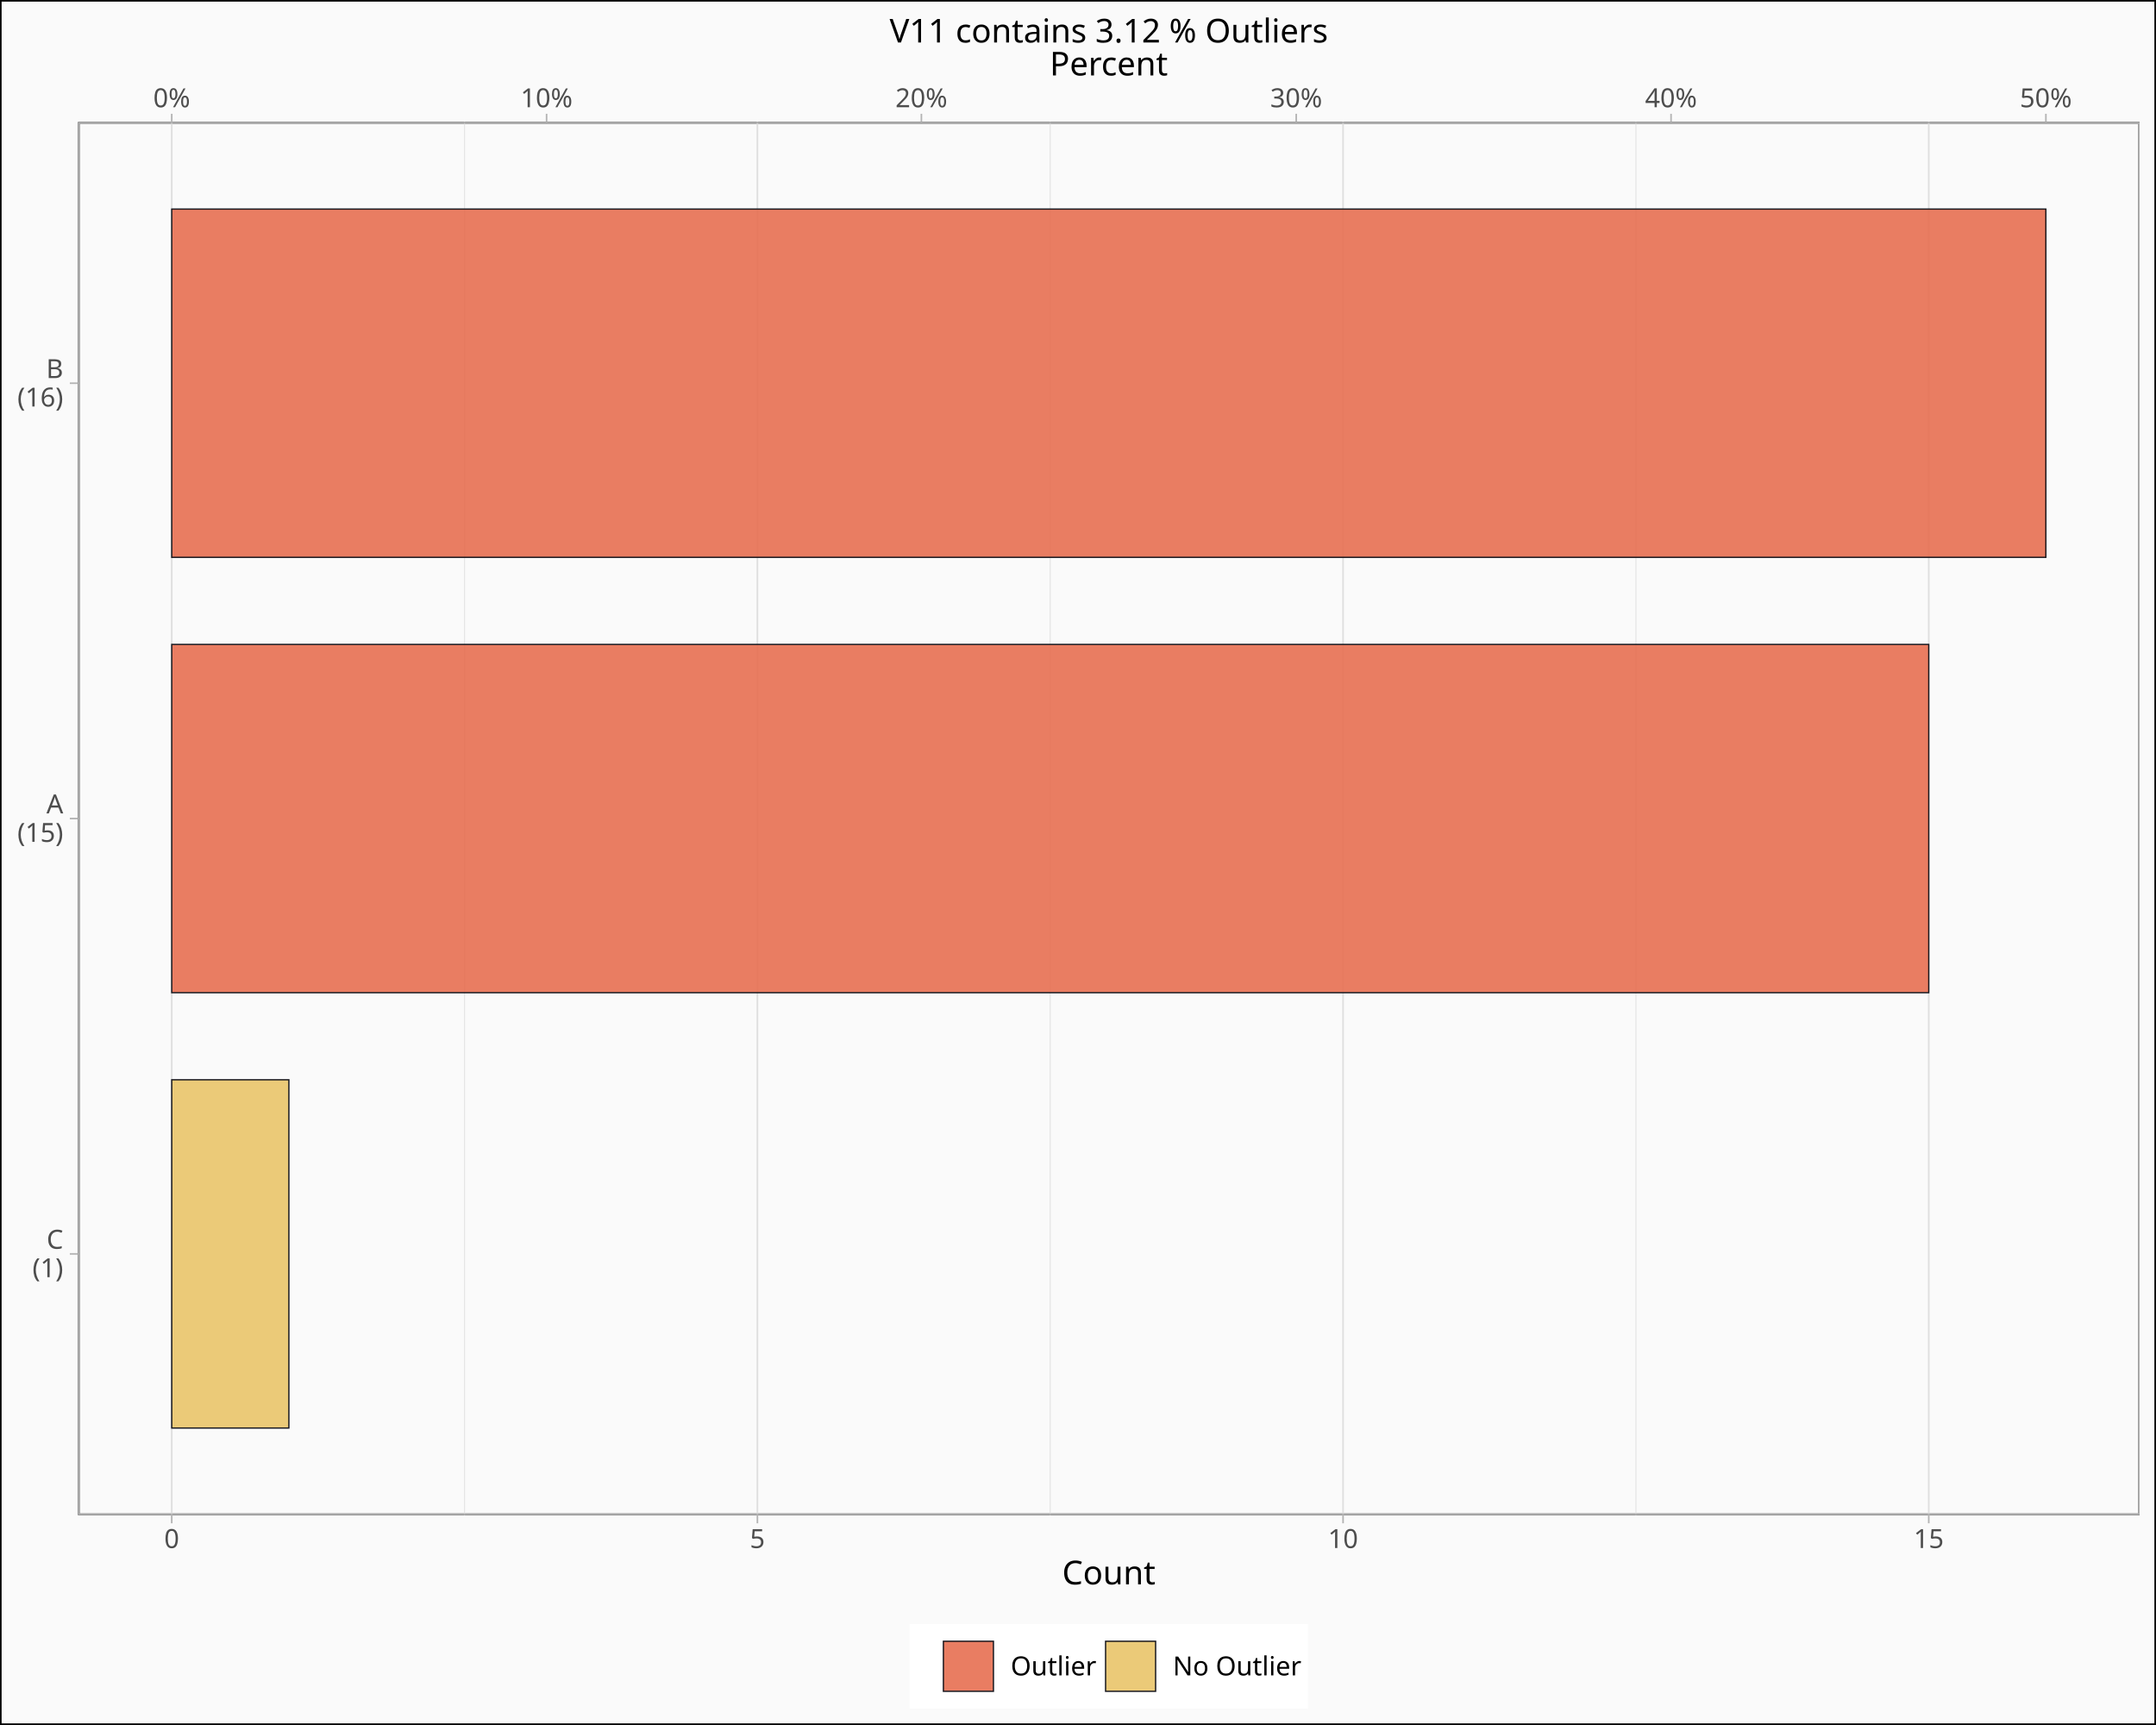
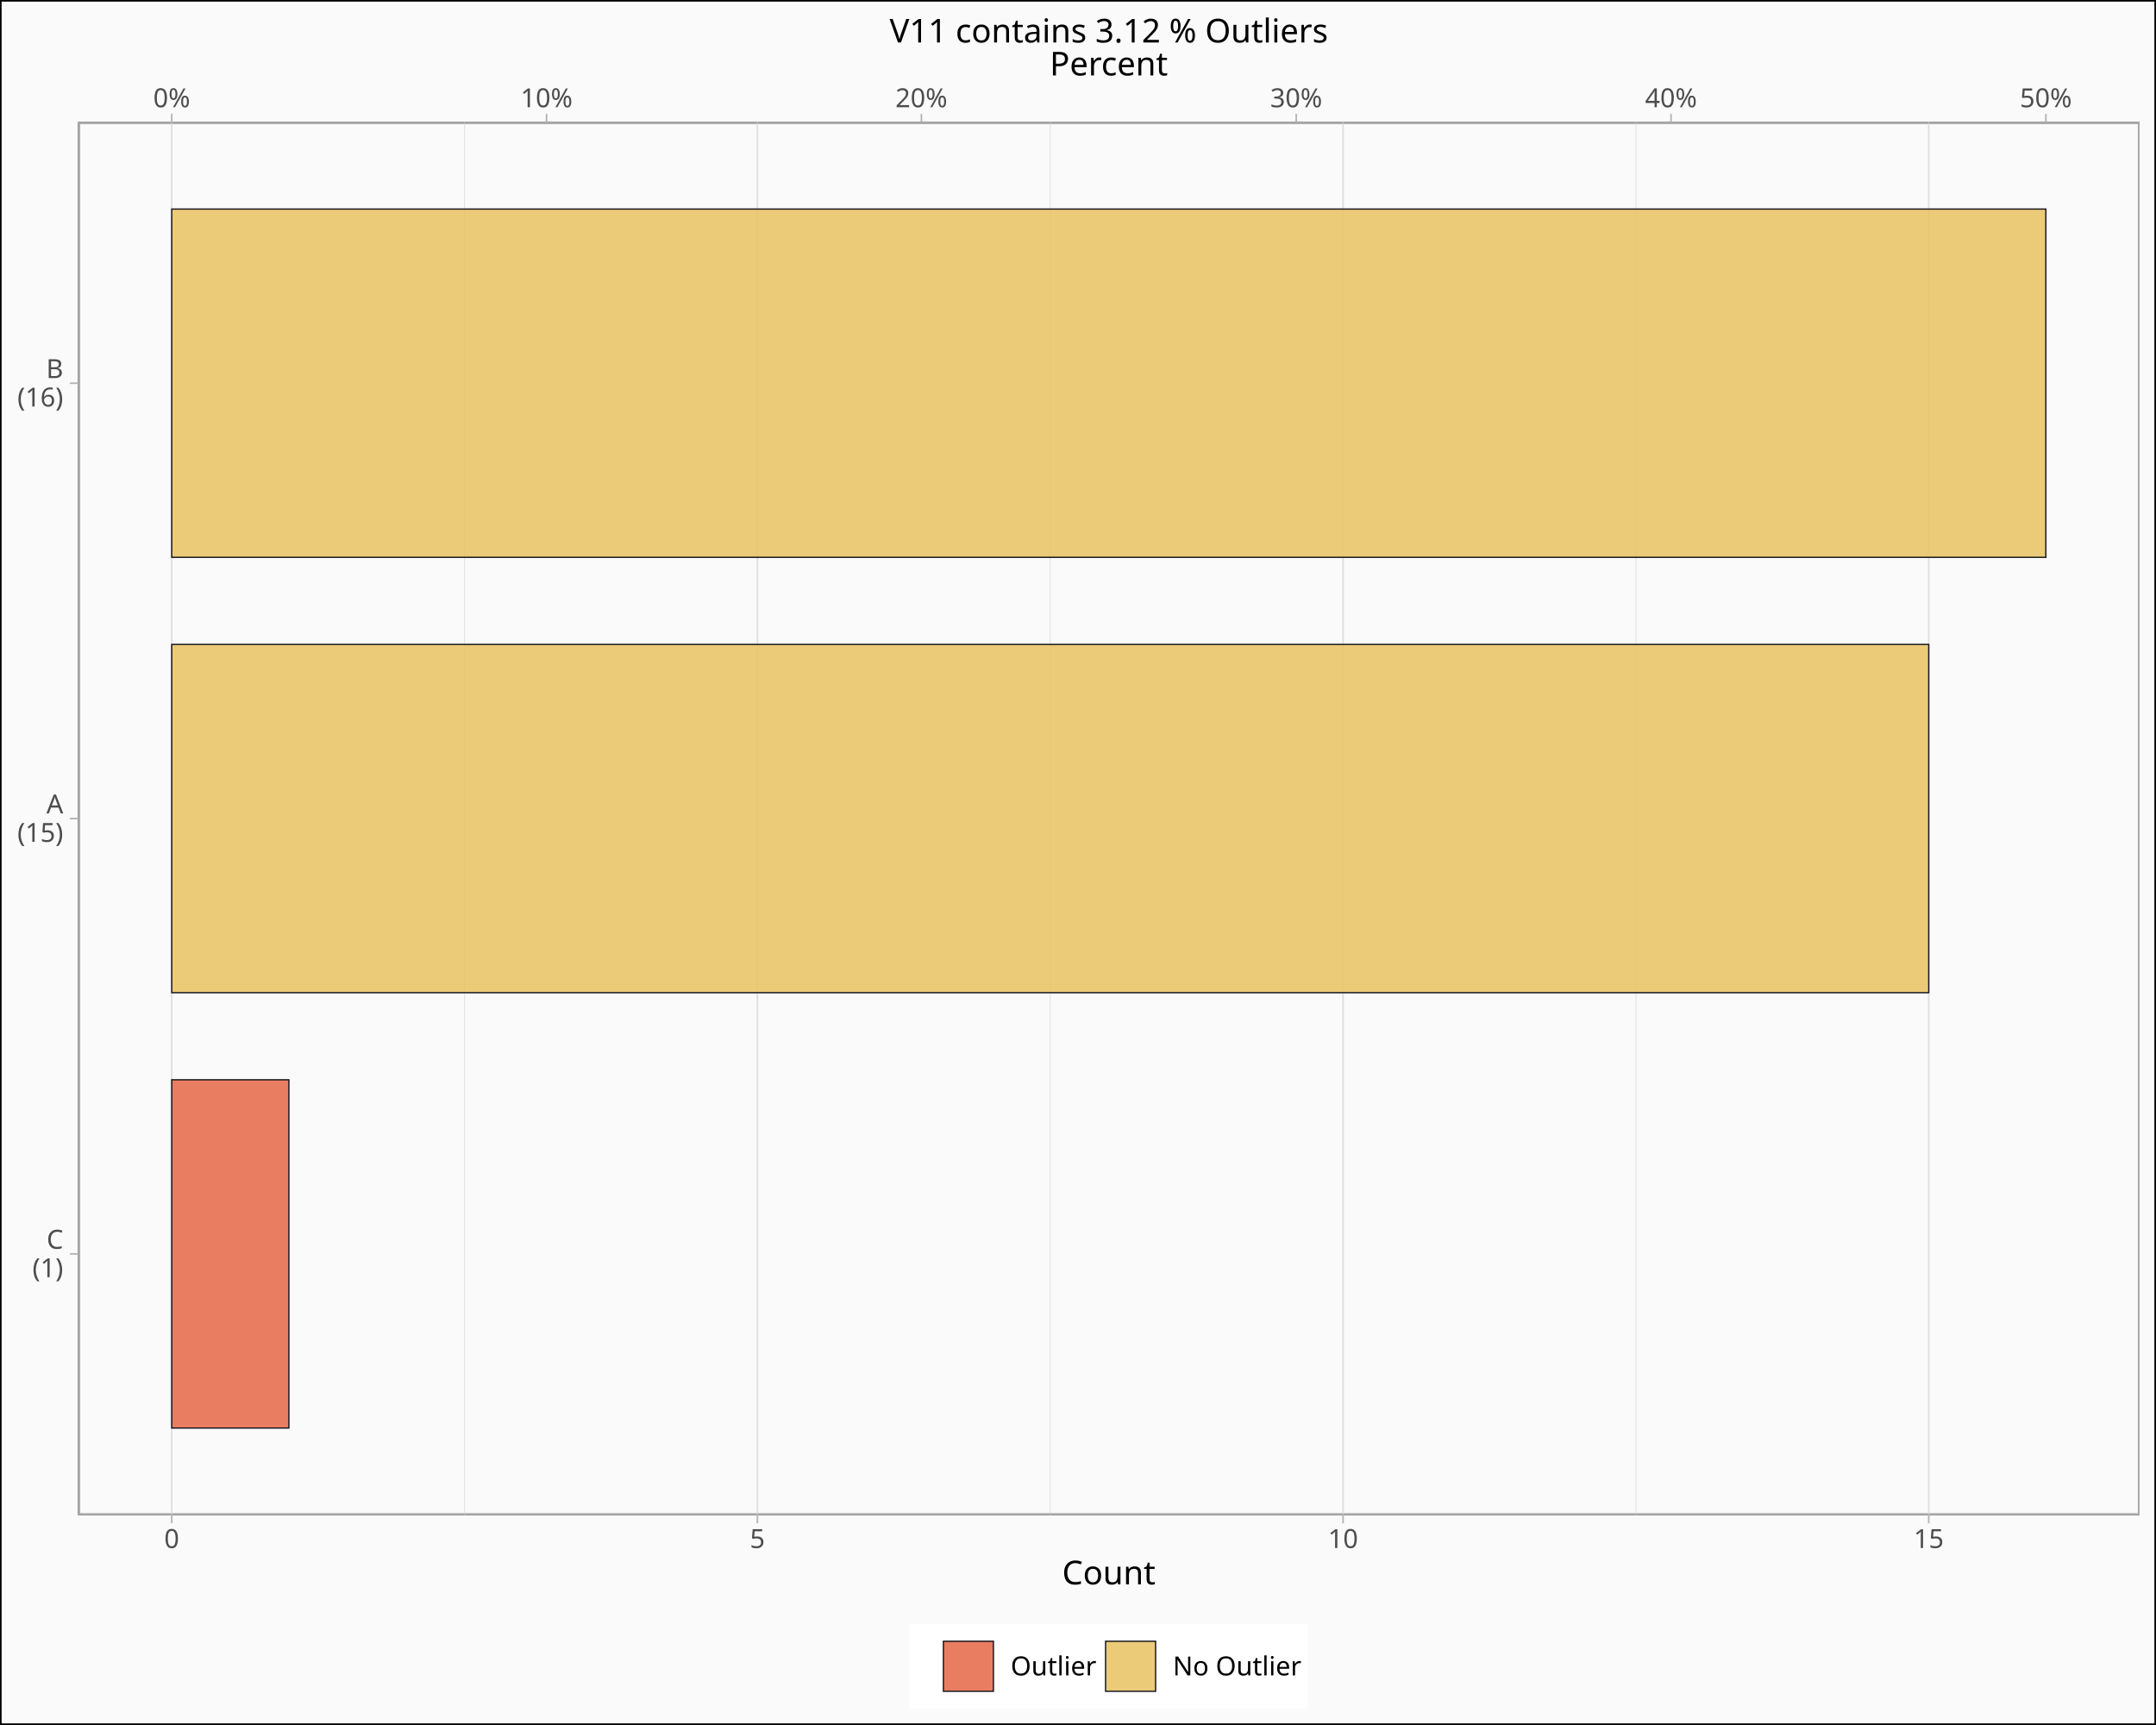
<svg xmlns="http://www.w3.org/2000/svg" class="svglite" data-engine-version="2.0" width="720.00pt" height="576.00pt" viewBox="0 0 720.00 576.00">
  <defs>
    <style type="text/css">
    .svglite line, .svglite polyline, .svglite polygon, .svglite path, .svglite rect, .svglite circle {
      fill: none;
      stroke: #000000;
      stroke-linecap: round;
      stroke-linejoin: round;
      stroke-miterlimit: 10.00;
    }
  </style>
  </defs>
  <rect width="100%" height="100%" style="stroke: none; fill: #FFFFFF;" />
  <defs>
    <clipPath id="cpMC4wMHw3MjAuMDB8MC4wMHw1NzYuMDA=">
      <rect x="0.00" y="0.00" width="720.00" height="576.00" />
    </clipPath>
  </defs>
  <g clip-path="url(#cpMC4wMHw3MjAuMDB8MC4wMHw1NzYuMDA=)">
    <rect x="0.00" y="0.00" width="720.00" height="576.00" style="stroke-width: 1.07; fill: #FAFAFA;" />
  </g>
  <defs>
    <clipPath id="cpMjYuMDZ8NzE0LjUyfDQwLjc0fDUwNS45MQ==">
      <rect x="26.06" y="40.74" width="688.46" height="465.17" />
    </clipPath>
  </defs>
  <g clip-path="url(#cpMjYuMDZ8NzE0LjUyfDQwLjc0fDUwNS45MQ==)">
    <rect x="26.06" y="40.74" width="688.46" height="465.17" style="stroke-width: 1.07; fill: #FAFAFA;" />
    <polyline points="155.15,505.91 155.15,40.74 " style="stroke-width: 0.27; stroke: #DEDEDE; stroke-linecap: butt;" />
    <polyline points="350.73,505.91 350.73,40.74 " style="stroke-width: 0.27; stroke: #DEDEDE; stroke-linecap: butt;" />
    <polyline points="546.32,505.91 546.32,40.74 " style="stroke-width: 0.27; stroke: #DEDEDE; stroke-linecap: butt;" />
    <polyline points="57.35,505.91 57.35,40.74 " style="stroke-width: 0.53; stroke: #DEDEDE; stroke-linecap: butt;" />
    <polyline points="252.94,505.91 252.94,40.74 " style="stroke-width: 0.53; stroke: #DEDEDE; stroke-linecap: butt;" />
    <polyline points="448.52,505.91 448.52,40.74 " style="stroke-width: 0.53; stroke: #DEDEDE; stroke-linecap: butt;" />
    <polyline points="644.11,505.91 644.11,40.74 " style="stroke-width: 0.53; stroke: #DEDEDE; stroke-linecap: butt;" />
-     <rect x="57.35" y="215.18" width="586.76" height="116.29" style="stroke-width: 0.43; stroke: #16161D; stroke-linecap: butt; stroke-linejoin: miter; fill: #E76F51; fill-opacity: 0.90;" />
-     <rect x="57.35" y="69.81" width="625.87" height="116.29" style="stroke-width: 0.43; stroke: #16161D; stroke-linecap: butt; stroke-linejoin: miter; fill: #E76F51; fill-opacity: 0.90;" />
-     <rect x="57.35" y="360.55" width="39.12" height="116.29" style="stroke-width: 0.43; stroke: #16161D; stroke-linecap: butt; stroke-linejoin: miter; fill: #E9C46A; fill-opacity: 0.90;" />
+     <rect x="57.35" y="215.18" width="586.76" height="116.29" style="stroke-width: 0.43; stroke: #16161D; stroke-linecap: butt; stroke-linejoin: miter; fill: #E9C46A; fill-opacity: 0.90;" />
+     <rect x="57.35" y="69.81" width="625.87" height="116.29" style="stroke-width: 0.43; stroke: #16161D; stroke-linecap: butt; stroke-linejoin: miter; fill: #E9C46A; fill-opacity: 0.90;" />
+     <rect x="57.35" y="360.55" width="39.12" height="116.29" style="stroke-width: 0.43; stroke: #16161D; stroke-linecap: butt; stroke-linejoin: miter; fill: #E76F51; fill-opacity: 0.90;" />
    <rect x="26.06" y="40.74" width="688.46" height="465.17" style="stroke-width: 1.07; stroke: #B3B3B3;" />
  </g>
  <g clip-path="url(#cpMC4wMHw3MjAuMDB8MC4wMHw1NzYuMDA=)">
    <text x="57.35" y="35.81" text-anchor="middle" style="font-size: 8.80px; fill: #4D4D4D; font-family: sans;" textLength="12.72px" lengthAdjust="spacingAndGlyphs">0%</text>
    <text x="182.53" y="35.81" text-anchor="middle" style="font-size: 8.80px; fill: #4D4D4D; font-family: sans;" textLength="17.61px" lengthAdjust="spacingAndGlyphs">10%</text>
    <text x="307.70" y="35.81" text-anchor="middle" style="font-size: 8.80px; fill: #4D4D4D; font-family: sans;" textLength="17.61px" lengthAdjust="spacingAndGlyphs">20%</text>
    <text x="432.88" y="35.81" text-anchor="middle" style="font-size: 8.80px; fill: #4D4D4D; font-family: sans;" textLength="17.61px" lengthAdjust="spacingAndGlyphs">30%</text>
    <text x="558.05" y="35.81" text-anchor="middle" style="font-size: 8.80px; fill: #4D4D4D; font-family: sans;" textLength="17.61px" lengthAdjust="spacingAndGlyphs">40%</text>
    <text x="683.23" y="35.81" text-anchor="middle" style="font-size: 8.80px; fill: #4D4D4D; font-family: sans;" textLength="17.61px" lengthAdjust="spacingAndGlyphs">50%</text>
    <polyline points="57.35,40.74 57.35,38.00 " style="stroke-width: 0.53; stroke: #B3B3B3; stroke-linecap: butt;" />
    <polyline points="182.53,40.74 182.53,38.00 " style="stroke-width: 0.53; stroke: #B3B3B3; stroke-linecap: butt;" />
    <polyline points="307.70,40.74 307.70,38.00 " style="stroke-width: 0.53; stroke: #B3B3B3; stroke-linecap: butt;" />
    <polyline points="432.88,40.74 432.88,38.00 " style="stroke-width: 0.53; stroke: #B3B3B3; stroke-linecap: butt;" />
    <polyline points="558.05,40.74 558.05,38.00 " style="stroke-width: 0.53; stroke: #B3B3B3; stroke-linecap: butt;" />
    <polyline points="683.23,40.74 683.23,38.00 " style="stroke-width: 0.53; stroke: #B3B3B3; stroke-linecap: butt;" />
    <text x="21.13" y="416.97" text-anchor="end" style="font-size: 8.80px; fill: #4D4D4D; font-family: sans;" textLength="8.80px" lengthAdjust="spacingAndGlyphs">C </text>
    <text x="21.13" y="426.47" text-anchor="end" style="font-size: 8.80px; fill: #4D4D4D; font-family: sans;" textLength="10.76px" lengthAdjust="spacingAndGlyphs">(1)</text>
    <text x="21.13" y="271.60" text-anchor="end" style="font-size: 8.80px; fill: #4D4D4D; font-family: sans;" textLength="8.32px" lengthAdjust="spacingAndGlyphs">A </text>
    <text x="21.13" y="281.11" text-anchor="end" style="font-size: 8.80px; fill: #4D4D4D; font-family: sans;" textLength="15.65px" lengthAdjust="spacingAndGlyphs">(15)</text>
    <text x="21.13" y="126.24" text-anchor="end" style="font-size: 8.80px; fill: #4D4D4D; font-family: sans;" textLength="8.32px" lengthAdjust="spacingAndGlyphs">B </text>
    <text x="21.13" y="135.74" text-anchor="end" style="font-size: 8.80px; fill: #4D4D4D; font-family: sans;" textLength="15.65px" lengthAdjust="spacingAndGlyphs">(16)</text>
    <polyline points="23.32,418.69 26.06,418.69 " style="stroke-width: 0.53; stroke: #B3B3B3; stroke-linecap: butt;" />
    <polyline points="23.32,273.33 26.06,273.33 " style="stroke-width: 0.53; stroke: #B3B3B3; stroke-linecap: butt;" />
    <polyline points="23.32,127.96 26.06,127.96 " style="stroke-width: 0.53; stroke: #B3B3B3; stroke-linecap: butt;" />
    <polyline points="57.35,508.65 57.35,505.91 " style="stroke-width: 0.53; stroke: #B3B3B3; stroke-linecap: butt;" />
    <polyline points="252.94,508.65 252.94,505.91 " style="stroke-width: 0.53; stroke: #B3B3B3; stroke-linecap: butt;" />
    <polyline points="448.52,508.65 448.52,505.91 " style="stroke-width: 0.53; stroke: #B3B3B3; stroke-linecap: butt;" />
    <polyline points="644.11,508.65 644.11,505.91 " style="stroke-width: 0.53; stroke: #B3B3B3; stroke-linecap: butt;" />
    <text x="57.35" y="516.90" text-anchor="middle" style="font-size: 8.80px; fill: #4D4D4D; font-family: sans;" textLength="4.89px" lengthAdjust="spacingAndGlyphs">0</text>
    <text x="252.94" y="516.90" text-anchor="middle" style="font-size: 8.80px; fill: #4D4D4D; font-family: sans;" textLength="4.89px" lengthAdjust="spacingAndGlyphs">5</text>
    <text x="448.52" y="516.90" text-anchor="middle" style="font-size: 8.80px; fill: #4D4D4D; font-family: sans;" textLength="9.79px" lengthAdjust="spacingAndGlyphs">10</text>
    <text x="644.11" y="516.90" text-anchor="middle" style="font-size: 8.80px; fill: #4D4D4D; font-family: sans;" textLength="9.79px" lengthAdjust="spacingAndGlyphs">15</text>
    <text x="370.29" y="25.19" text-anchor="middle" style="font-size: 11.00px; font-family: sans;" textLength="37.92px" lengthAdjust="spacingAndGlyphs">Percent</text>
    <text x="370.29" y="529.04" text-anchor="middle" style="font-size: 11.00px; font-family: sans;" textLength="29.36px" lengthAdjust="spacingAndGlyphs">Count</text>
    <rect x="303.80" y="542.28" width="132.97" height="28.24" style="stroke-width: 1.07; stroke: none; fill: #FFFFFF;" />
    <rect x="314.76" y="547.76" width="17.28" height="17.28" style="stroke-width: 1.07; stroke: none; fill: #FFFFFF;" />
    <rect x="315.05" y="548.04" width="16.71" height="16.71" style="stroke-width: 0.43; stroke: #16161D; stroke-linecap: butt; stroke-linejoin: miter; fill: #E76F51; fill-opacity: 0.90;" />
    <rect x="368.92" y="547.76" width="17.28" height="17.28" style="stroke-width: 1.07; stroke: none; fill: #FFFFFF;" />
    <rect x="369.21" y="548.04" width="16.71" height="16.71" style="stroke-width: 0.43; stroke: #16161D; stroke-linecap: butt; stroke-linejoin: miter; fill: #E9C46A; fill-opacity: 0.90;" />
    <text x="337.52" y="559.43" style="font-size: 8.80px; font-family: sans;" textLength="25.92px" lengthAdjust="spacingAndGlyphs">Outlier</text>
    <text x="391.68" y="559.43" style="font-size: 8.80px; font-family: sans;" textLength="39.62px" lengthAdjust="spacingAndGlyphs">No Outlier</text>
    <text x="370.29" y="14.19" text-anchor="middle" style="font-size: 11.00px; font-family: sans;" textLength="141.87px" lengthAdjust="spacingAndGlyphs">V11 contains 3.12 % Outliers</text>
  </g>
</svg>
